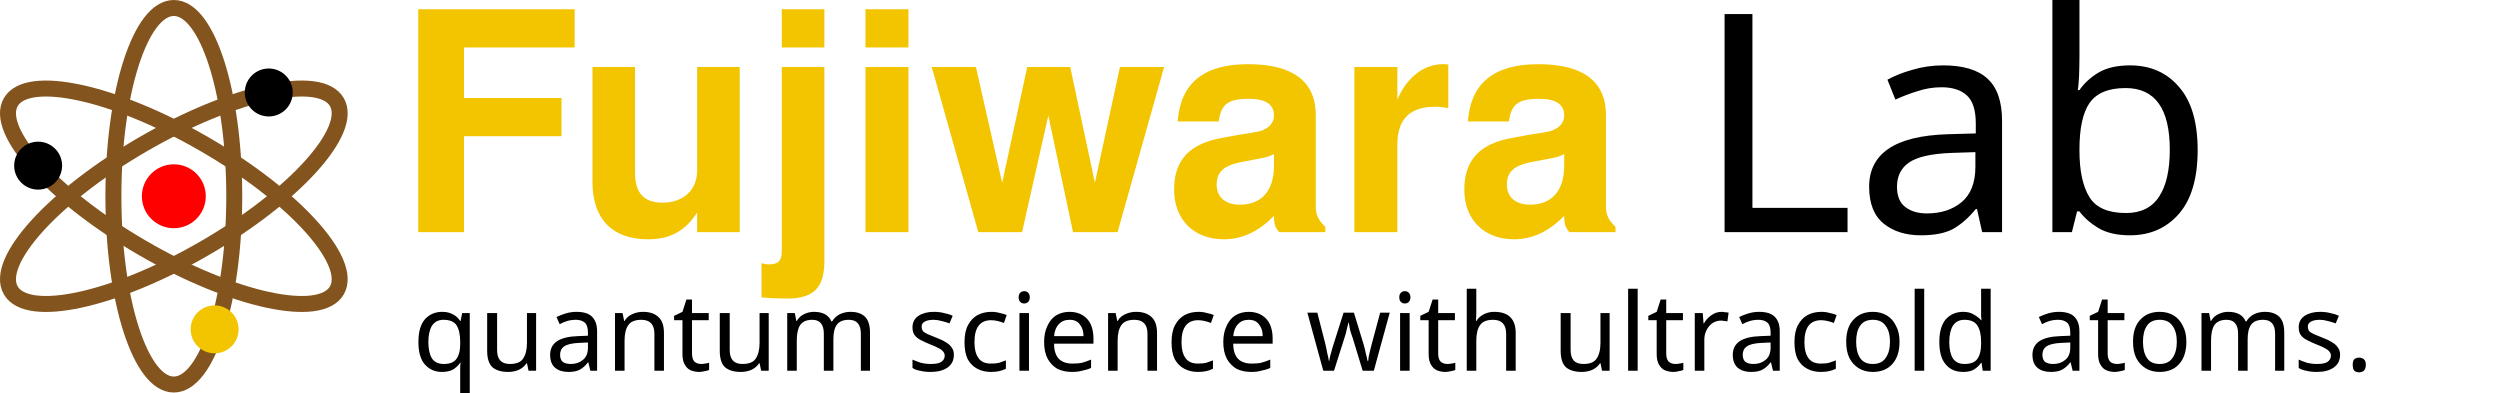
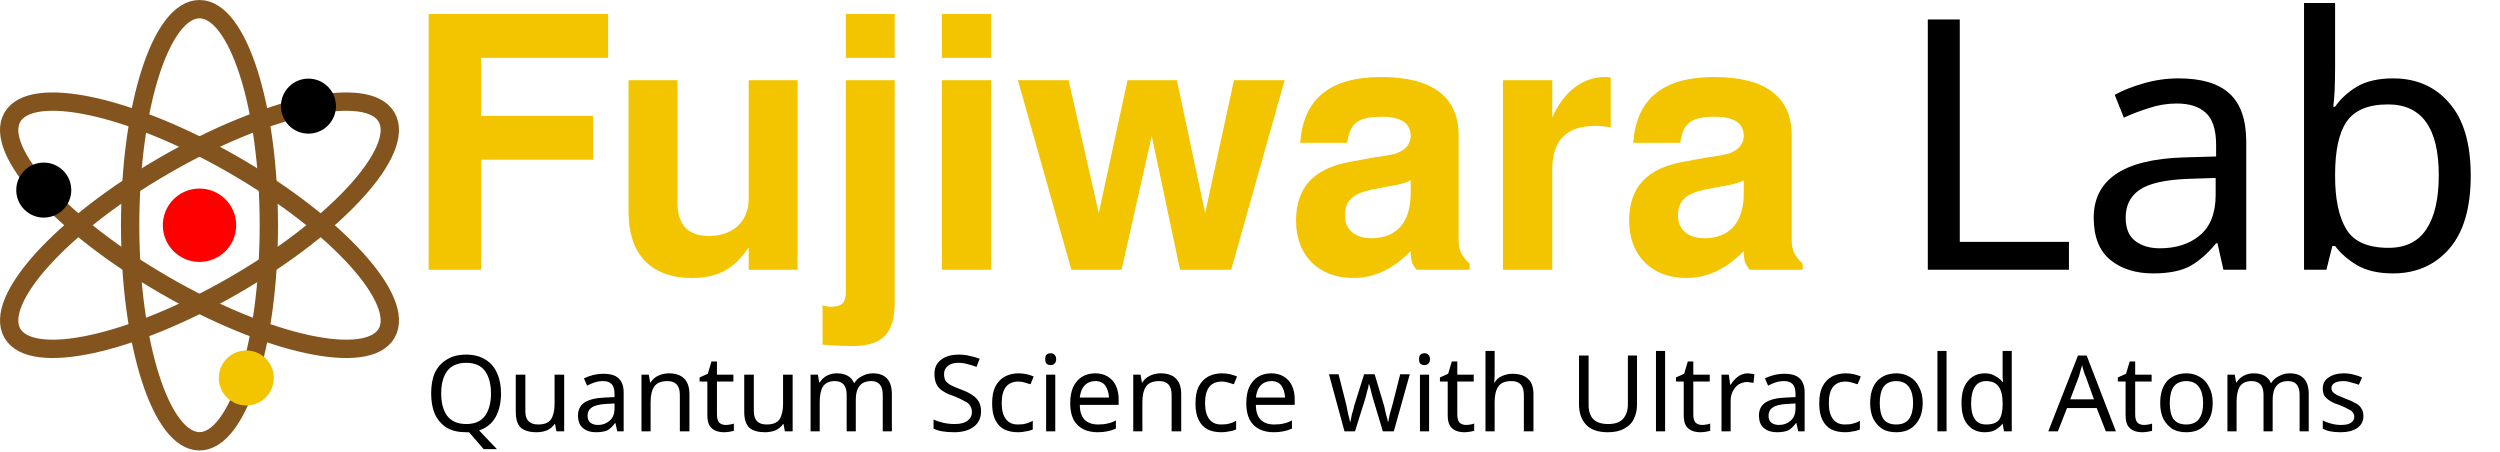
- <svg xmlns="http://www.w3.org/2000/svg" width="98.156mm" height="15.411mm" viewBox="0 0 98.156 15.411" version="1.1" id="svg8">
+ <svg xmlns="http://www.w3.org/2000/svg" width="85.528mm" height="15.454mm" viewBox="0 0 85.528 15.454" version="1.1" id="svg8">
  <defs id="defs2" />
-   <g id="layer1" transform="translate(-2.199864,-1.863344)">
+   <g id="layer1" transform="translate(-3.86296,-1.134176)">
    <flowRoot xml:space="preserve" id="flowRoot4612" style="font-style:normal;font-weight:normal;font-size:40px;line-height:1.25;font-family:sans-serif;letter-spacing:0px;word-spacing:0px;fill:#000000;fill-opacity:1;stroke:none" transform="scale(0.2645833)">
      <flowRegion id="flowRegion4614">
        <rect id="rect4616" width="424.286" height="213.571" x="65" y="88.948" />
      </flowRegion>
      <flowPara id="flowPara4618" />
    </flowRoot>
    <g id="g4639" transform="translate(-9.087164,-30.21335)" />
    <g id="g4767">
      <g id="g4630" transform="translate(-12.20252,-36.09328)" />
      <g id="g4798">
-         <text transform="translate(-9.087164,-30.21335)" id="text4610" y="46.636" x="27.48" style="font-style:normal;font-weight:normal;font-size:10.583px;line-height:1.25;font-family:sans-serif;letter-spacing:0px;word-spacing:0px;fill:#000000;fill-opacity:1;stroke:none;stroke-width:0.265" xml:space="preserve">
-           <tspan style="font-size:4.233px;stroke-width:0.265" y="46.636" x="27.48" id="tspan4608">quantum science with ultracold atoms.</tspan>
+         <text id="text4610" y="15.893" x="18.393" style="font-style:normal;font-weight:normal;font-size:10.583px;line-height:1.25;font-family:sans-serif;letter-spacing:0px;word-spacing:0px;fill:#000000;fill-opacity:1;stroke:none;stroke-width:0.265" xml:space="preserve">
+           <tspan style="font-size:3.623px;stroke-width:0.265" y="15.893" x="18.393" id="tspan4608">Quantum Science with Ultracold Atoms</tspan>
        </text>
-         <text xml:space="preserve" style="font-style:normal;font-weight:normal;font-size:10.583px;line-height:1.25;font-family:sans-serif;letter-spacing:0px;word-spacing:0px;fill:#f2c500;fill-opacity:1;stroke:none;stroke-width:0.265" x="29.934" y="47.07" id="text3715" transform="translate(-12.20252,-36.09328)">
-           <tspan id="tspan3713" x="29.934" y="47.07" style="font-style:normal;font-variant:normal;font-weight:bold;font-stretch:normal;font-size:11.994px;font-family:helvetica;-inkscape-font-specification:'helvetica Bold';fill:#f2c500;fill-opacity:1;stroke:none;stroke-width:0.265;stroke-opacity:0">Fujiwara</tspan>
-         </text>
-         <text xml:space="preserve" style="font-style:normal;font-weight:normal;font-size:10.583px;line-height:1.25;font-family:sans-serif;letter-spacing:0px;word-spacing:0px;fill:#000000;fill-opacity:1;stroke:none;stroke-width:0.265" x="80.956" y="47.07" id="text4624" transform="translate(-12.20252,-36.09328)">
-           <tspan id="tspan4622" x="80.956" y="47.07" style="font-size:11.994px;stroke-width:0.265">Lab</tspan>
-         </text>
-         <g id="g4733" transform="matrix(1.041562,0,0,1.041562,-100.285,12.86507)">
+         <g id="g5160" transform="translate(-0.09449405,-3.137202)">
+           <text id="text3715" y="13.501" x="17.732" style="font-style:normal;font-weight:normal;font-size:10.583px;line-height:1.25;font-family:sans-serif;letter-spacing:0px;word-spacing:0px;fill:#f2c500;fill-opacity:1;stroke:none;stroke-width:0.265" xml:space="preserve">
+             <tspan style="font-style:normal;font-variant:normal;font-weight:bold;font-stretch:normal;font-size:11.994px;font-family:helvetica;-inkscape-font-specification:'helvetica Bold';fill:#f2c500;fill-opacity:1;stroke:none;stroke-width:0.265;stroke-opacity:0" y="13.501" x="17.732" id="tspan3713">Fujiwara</tspan>
+           </text>
+           <text id="text4624" y="13.501" x="68.753" style="font-style:normal;font-weight:normal;font-size:10.583px;line-height:1.25;font-family:sans-serif;letter-spacing:0px;word-spacing:0px;fill:#000000;fill-opacity:1;stroke:none;stroke-width:0.265" xml:space="preserve">
+             <tspan style="font-size:11.994px;stroke-width:0.265" y="13.501" x="68.753" id="tspan4622">Lab</tspan>
+           </text>
+         </g>
+         <g id="g4733" transform="matrix(1.041562,0,0,1.041562,-98.62193,12.1359)">
          <g id="g4742" transform="matrix(0.1204729,0,0,0.1204729,96.60349,-16.47571)">
            <g id="g4776">
              <path d="m 79.264,110.504 a 10,10 0 0 1 -9.963,9.986 10,10 0 0 1 -10.036,-9.912 10,10 0 0 1 9.861,-10.087 10,10 0 0 1 10.137,9.81" id="path4645" style="fill:#ff0000;fill-opacity:1;stroke:none;stroke-width:0.175;stroke-opacity:0" />
              <ellipse ry="58.908" rx="18.908" cy="110.49" cx="69.264" id="path4649" style="fill:none;fill-opacity:1;stroke:#83541e;stroke-width:5;stroke-miterlimit:4;stroke-dasharray:none;stroke-opacity:1" />
              <ellipse transform="rotate(-60)" ry="58.908" rx="18.908" cy="115.229" cx="-61.055" id="path4649-0" style="fill:none;fill-opacity:1;stroke:#83541e;stroke-width:5;stroke-miterlimit:4;stroke-dasharray:none;stroke-opacity:1" />
              <ellipse transform="rotate(60)" ry="58.908" rx="18.908" cy="-4.74" cx="130.319" id="path4649-3" style="fill:none;fill-opacity:1;stroke:#83541e;stroke-width:5;stroke-miterlimit:4;stroke-dasharray:none;stroke-opacity:1" />
              <path d="m 106.468,78.03 a 7.5,7.5 0 0 1 -7.472,7.489 7.5,7.5 0 0 1 -7.527,-7.434 7.5,7.5 0 0 1 7.396,-7.565 7.5,7.5 0 0 1 7.603,7.357" id="path4645-2" style="fill:#000000;fill-opacity:1;stroke:none;stroke-width:0.131;stroke-opacity:0" />
              <path d="m 89.524,152.146 a 7.5,7.5 0 0 1 -7.472,7.489 7.5,7.5 0 0 1 -7.527,-7.434 7.5,7.5 0 0 1 7.396,-7.565 7.5,7.5 0 0 1 7.603,7.357" id="path4645-2-2" style="fill:#f2c500;fill-opacity:1;stroke:none;stroke-width:0.131;stroke-opacity:0" />
              <path d="m 34.307,100.922 a 7.5,7.5 0 0 1 -7.472,7.489 7.5,7.5 0 0 1 -7.527,-7.434 7.5,7.5 0 0 1 7.396,-7.565 7.5,7.5 0 0 1 7.603,7.357" id="path4645-2-2-2" style="fill:#000000;fill-opacity:1;stroke:none;stroke-width:0.131;stroke-opacity:0" />
            </g>
          </g>
        </g>
      </g>
+       <flowRoot xml:space="preserve" id="flowRoot4800" style="font-style:normal;font-weight:normal;font-size:40px;line-height:1.25;font-family:sans-serif;letter-spacing:0px;word-spacing:0px;fill:#000000;fill-opacity:1;stroke:none" transform="matrix(0.2645833,0,0,0.2645833,2.199864,1.863344)">
+         <flowRegion id="flowRegion4802">
+           <rect id="rect4804" width="416.429" height="212.143" x="-20.714" y="-77.468" />
+         </flowRegion>
+         <flowPara id="flowPara4806" />
+       </flowRoot>
    </g>
  </g>
</svg>
